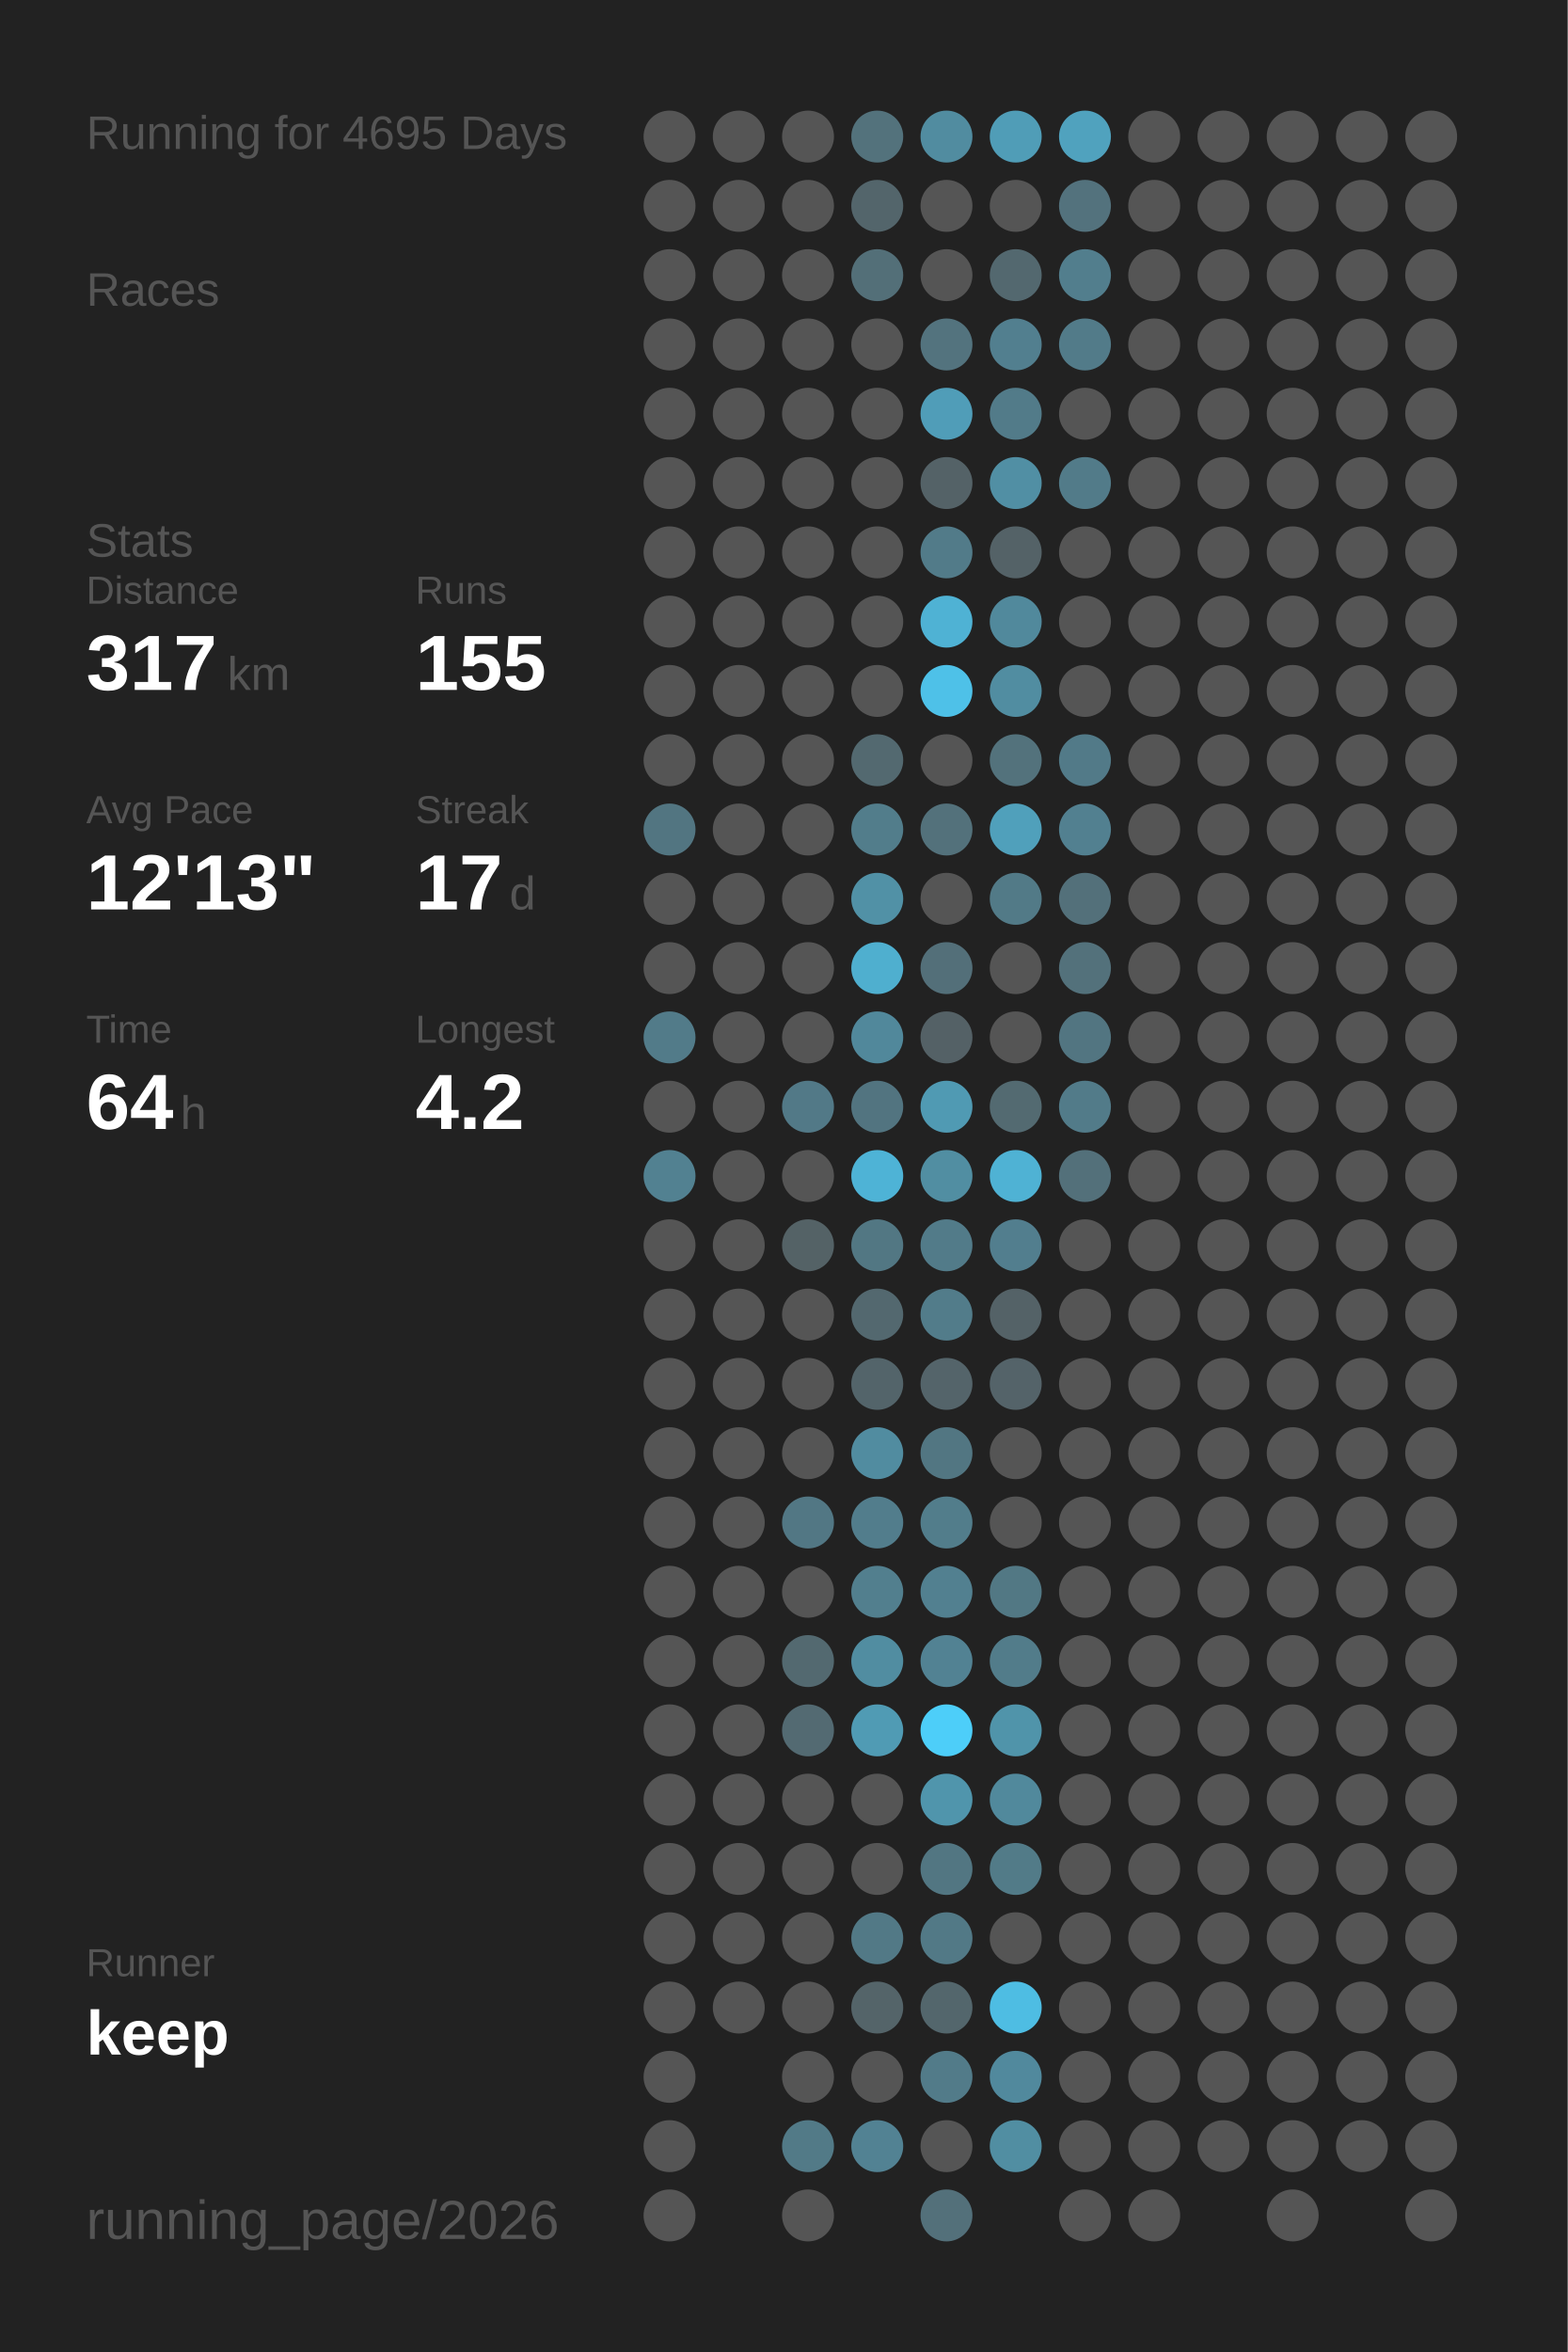
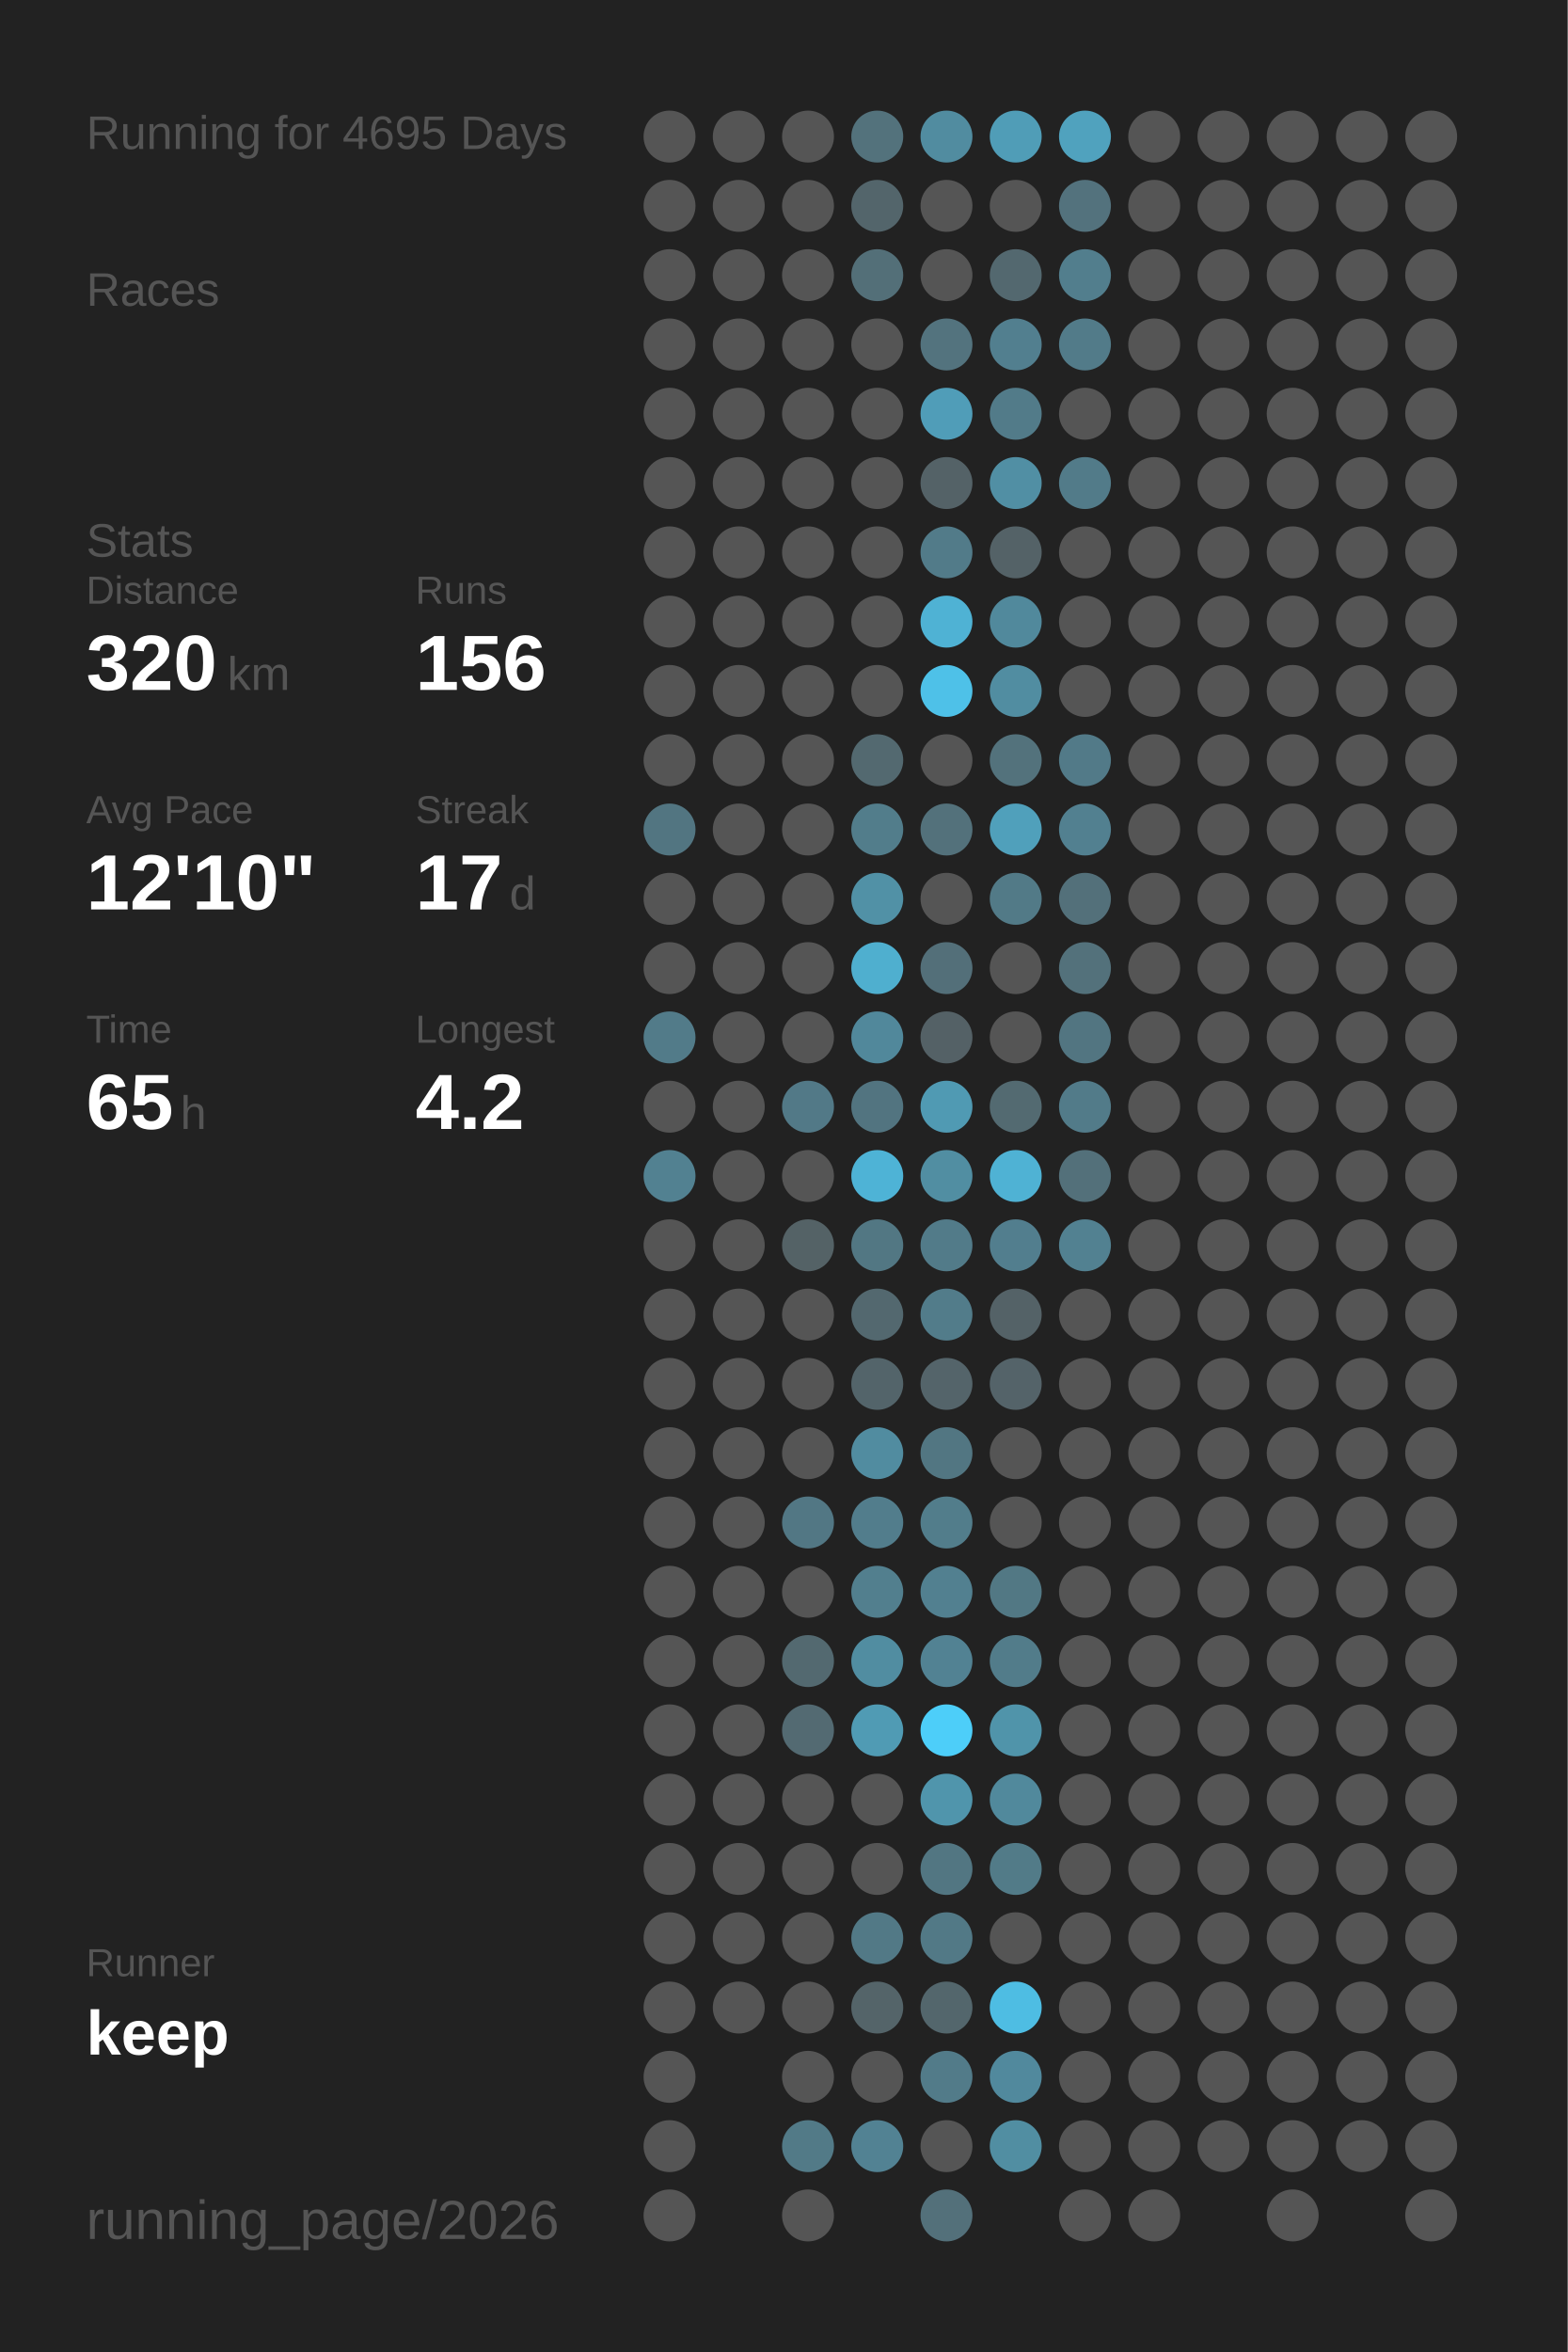
<svg xmlns="http://www.w3.org/2000/svg" baseProfile="full" height="300mm" version="1.1" viewBox="0,0,200,300" width="200mm">
  <defs />
  <rect fill="#222222" height="300" width="200" x="0" y="0" />
  <text fill="#555555" style="font-size:6px; font-family:Arial;" x="11" y="19">Running for 4695 Days</text>
  <text fill="#555555" style="font-size:6px; font-family:Arial;" x="11" y="39">Races</text>
  <text fill="#555555" style="font-size:6px; font-family:Arial;" x="11" y="71">Stats</text>
  <text fill="#555555" style="font-size:5px; font-family:Arial;" x="11" y="77">Distance</text>
-   <text fill="#FFFFFF" style="font-size:10px; font-family:Arial; font-weight:bold;" x="11" y="88">317</text>
+   <text fill="#FFFFFF" style="font-size:10px; font-family:Arial; font-weight:bold;" x="11" y="88">320</text>
  <text fill="#555555" style="font-size:6px; font-family:Arial;" x="29" y="88">km</text>
  <text fill="#555555" style="font-size:5px; font-family:Arial;" x="53" y="77">Runs</text>
-   <text fill="#FFFFFF" style="font-size:10px; font-family:Arial; font-weight:bold;" x="53" y="88">155</text>
+   <text fill="#FFFFFF" style="font-size:10px; font-family:Arial; font-weight:bold;" x="53" y="88">156</text>
  <text fill="#555555" style="font-size:5px; font-family:Arial;" x="11" y="105">Avg Pace</text>
-   <text fill="#FFFFFF" style="font-size:10px; font-family:Arial; font-weight:bold;" x="11" y="116">12'13"</text>
+   <text fill="#FFFFFF" style="font-size:10px; font-family:Arial; font-weight:bold;" x="11" y="116">12'10"</text>
  <text fill="#555555" style="font-size:5px; font-family:Arial;" x="53" y="105">Streak</text>
  <text fill="#FFFFFF" style="font-size:10px; font-family:Arial; font-weight:bold;" x="53" y="116">17</text>
  <text fill="#555555" style="font-size:6px; font-family:Arial;" x="65" y="116">d</text>
  <text fill="#555555" style="font-size:5px; font-family:Arial;" x="11" y="133">Time</text>
-   <text fill="#FFFFFF" style="font-size:10px; font-family:Arial; font-weight:bold;" x="11" y="144">64</text>
+   <text fill="#FFFFFF" style="font-size:10px; font-family:Arial; font-weight:bold;" x="11" y="144">65</text>
  <text fill="#555555" style="font-size:6px; font-family:Arial;" x="23" y="144">h</text>
  <text fill="#555555" style="font-size:5px; font-family:Arial;" x="53" y="133">Longest</text>
  <text fill="#FFFFFF" style="font-size:10px; font-family:Arial; font-weight:bold;" x="53" y="144">4.2</text>
  <text fill="#555555" style="font-size:5px; font-family:Arial;" x="11" y="252.065">Runner</text>
  <text fill="#FFFFFF" style="font-size:8px; font-family:Arial; font-weight:bold;" x="11" y="262.065">keep</text>
  <text fill="#555555" style="font-size:7px; font-family:Arial;" x="11" y="285.581">running_page/2026</text>
  <circle cx="85.417" cy="17.419" fill="#555555" r="3.312" />
  <circle cx="85.417" cy="26.258" fill="#555555" r="3.312" />
  <circle cx="85.417" cy="35.097" fill="#555555" r="3.312" />
  <circle cx="85.417" cy="43.935" fill="#555555" r="3.312" />
  <circle cx="85.417" cy="52.774" fill="#555555" r="3.312" />
  <circle cx="85.417" cy="61.613" fill="#555555" r="3.312" />
  <circle cx="85.417" cy="70.452" fill="#555555" r="3.312" />
  <circle cx="85.417" cy="79.29" fill="#555555" r="3.312" />
  <circle cx="85.417" cy="88.129" fill="#555555" r="3.312" />
  <circle cx="85.417" cy="96.968" fill="#555555" r="3.312" />
  <circle cx="85.417" cy="105.806" fill="#527581" r="3.312" />
  <circle cx="85.417" cy="114.645" fill="#555555" r="3.312" />
  <circle cx="85.417" cy="123.484" fill="#555555" r="3.312" />
  <circle cx="85.417" cy="132.323" fill="#527b89" r="3.312" />
  <circle cx="85.417" cy="141.161" fill="#555555" r="3.312" />
  <circle cx="85.417" cy="150" fill="#528191" r="3.312" />
  <circle cx="85.417" cy="158.839" fill="#555555" r="3.312" />
  <circle cx="85.417" cy="167.677" fill="#555555" r="3.312" />
  <circle cx="85.417" cy="176.516" fill="#555555" r="3.312" />
  <circle cx="85.417" cy="185.355" fill="#555555" r="3.312" />
  <circle cx="85.417" cy="194.194" fill="#555555" r="3.312" />
  <circle cx="85.417" cy="203.032" fill="#555555" r="3.312" />
  <circle cx="85.417" cy="211.871" fill="#555555" r="3.312" />
  <circle cx="85.417" cy="220.71" fill="#555555" r="3.312" />
  <circle cx="85.417" cy="229.548" fill="#555555" r="3.312" />
  <circle cx="85.417" cy="238.387" fill="#555555" r="3.312" />
  <circle cx="85.417" cy="247.226" fill="#555555" r="3.312" />
  <circle cx="85.417" cy="256.065" fill="#555555" r="3.312" />
  <circle cx="85.417" cy="264.903" fill="#555555" r="3.312" />
  <circle cx="85.417" cy="273.742" fill="#555555" r="3.312" />
  <circle cx="85.417" cy="282.581" fill="#555555" r="3.312" />
  <circle cx="94.25" cy="17.419" fill="#555555" r="3.312" />
  <circle cx="94.25" cy="26.258" fill="#555555" r="3.312" />
  <circle cx="94.25" cy="35.097" fill="#555555" r="3.312" />
  <circle cx="94.25" cy="43.935" fill="#555555" r="3.312" />
  <circle cx="94.25" cy="52.774" fill="#555555" r="3.312" />
  <circle cx="94.25" cy="61.613" fill="#555555" r="3.312" />
  <circle cx="94.25" cy="70.452" fill="#555555" r="3.312" />
  <circle cx="94.25" cy="79.29" fill="#555555" r="3.312" />
  <circle cx="94.25" cy="88.129" fill="#555555" r="3.312" />
  <circle cx="94.25" cy="96.968" fill="#555555" r="3.312" />
  <circle cx="94.25" cy="105.806" fill="#555555" r="3.312" />
  <circle cx="94.25" cy="114.645" fill="#555555" r="3.312" />
  <circle cx="94.25" cy="123.484" fill="#555555" r="3.312" />
  <circle cx="94.25" cy="132.323" fill="#555555" r="3.312" />
  <circle cx="94.25" cy="141.161" fill="#555555" r="3.312" />
  <circle cx="94.25" cy="150" fill="#555555" r="3.312" />
  <circle cx="94.25" cy="158.839" fill="#555555" r="3.312" />
  <circle cx="94.25" cy="167.677" fill="#555555" r="3.312" />
  <circle cx="94.25" cy="176.516" fill="#555555" r="3.312" />
  <circle cx="94.25" cy="185.355" fill="#555555" r="3.312" />
  <circle cx="94.25" cy="194.194" fill="#555555" r="3.312" />
  <circle cx="94.25" cy="203.032" fill="#555555" r="3.312" />
  <circle cx="94.25" cy="211.871" fill="#555555" r="3.312" />
  <circle cx="94.25" cy="220.71" fill="#555555" r="3.312" />
  <circle cx="94.25" cy="229.548" fill="#555555" r="3.312" />
  <circle cx="94.25" cy="238.387" fill="#555555" r="3.312" />
  <circle cx="94.25" cy="247.226" fill="#555555" r="3.312" />
  <circle cx="94.25" cy="256.065" fill="#555555" r="3.312" />
  <circle cx="103.083" cy="17.419" fill="#555555" r="3.312" />
  <circle cx="103.083" cy="26.258" fill="#555555" r="3.312" />
  <circle cx="103.083" cy="35.097" fill="#555555" r="3.312" />
  <circle cx="103.083" cy="43.935" fill="#555555" r="3.312" />
  <circle cx="103.083" cy="52.774" fill="#555555" r="3.312" />
  <circle cx="103.083" cy="61.613" fill="#555555" r="3.312" />
  <circle cx="103.083" cy="70.452" fill="#555555" r="3.312" />
  <circle cx="103.083" cy="79.29" fill="#555555" r="3.312" />
  <circle cx="103.083" cy="88.129" fill="#555555" r="3.312" />
  <circle cx="103.083" cy="96.968" fill="#555555" r="3.312" />
  <circle cx="103.083" cy="105.806" fill="#555555" r="3.312" />
  <circle cx="103.083" cy="114.645" fill="#555555" r="3.312" />
  <circle cx="103.083" cy="123.484" fill="#555555" r="3.312" />
  <circle cx="103.083" cy="132.323" fill="#555555" r="3.312" />
  <circle cx="103.083" cy="141.161" fill="#527987" r="3.312" />
  <circle cx="103.083" cy="150" fill="#555555" r="3.312" />
  <circle cx="103.083" cy="158.839" fill="#546266" r="3.312" />
  <circle cx="103.083" cy="167.677" fill="#555555" r="3.312" />
  <circle cx="103.083" cy="176.516" fill="#555555" r="3.312" />
  <circle cx="103.083" cy="185.355" fill="#555555" r="3.312" />
  <circle cx="103.083" cy="194.194" fill="#527784" r="3.312" />
  <circle cx="103.083" cy="203.032" fill="#555555" r="3.312" />
  <circle cx="103.083" cy="211.871" fill="#536970" r="3.312" />
  <circle cx="103.083" cy="220.71" fill="#536a72" r="3.312" />
  <circle cx="103.083" cy="229.548" fill="#555555" r="3.312" />
  <circle cx="103.083" cy="238.387" fill="#555555" r="3.312" />
  <circle cx="103.083" cy="247.226" fill="#555555" r="3.312" />
  <circle cx="103.083" cy="256.065" fill="#555555" r="3.312" />
  <circle cx="103.083" cy="264.903" fill="#555555" r="3.312" />
  <circle cx="103.083" cy="273.742" fill="#527a87" r="3.312" />
  <circle cx="103.083" cy="282.581" fill="#555555" r="3.312" />
  <circle cx="111.917" cy="17.419" fill="#53727c" r="3.312" />
  <circle cx="111.917" cy="26.258" fill="#53656b" r="3.312" />
  <circle cx="111.917" cy="35.097" fill="#536f78" r="3.312" />
  <circle cx="111.917" cy="43.935" fill="#555555" r="3.312" />
  <circle cx="111.917" cy="52.774" fill="#555555" r="3.312" />
  <circle cx="111.917" cy="61.613" fill="#555555" r="3.312" />
  <circle cx="111.917" cy="70.452" fill="#555555" r="3.312" />
  <circle cx="111.917" cy="79.29" fill="#555555" r="3.312" />
  <circle cx="111.917" cy="88.129" fill="#555555" r="3.312" />
  <circle cx="111.917" cy="96.968" fill="#536970" r="3.312" />
  <circle cx="111.917" cy="105.806" fill="#527d8b" r="3.312" />
  <circle cx="111.917" cy="114.645" fill="#5191a6" r="3.312" />
  <circle cx="111.917" cy="123.484" fill="#4fafcf" r="3.312" />
  <circle cx="111.917" cy="132.323" fill="#51889b" r="3.312" />
  <circle cx="111.917" cy="141.161" fill="#527480" r="3.312" />
  <circle cx="111.917" cy="150" fill="#4eb3d6" r="3.312" />
  <circle cx="111.917" cy="158.839" fill="#527783" r="3.312" />
  <circle cx="111.917" cy="167.677" fill="#53686f" r="3.312" />
  <circle cx="111.917" cy="176.516" fill="#53646a" r="3.312" />
  <circle cx="111.917" cy="185.355" fill="#518ca0" r="3.312" />
  <circle cx="111.917" cy="194.194" fill="#527d8c" r="3.312" />
  <circle cx="111.917" cy="203.032" fill="#527f8e" r="3.312" />
  <circle cx="111.917" cy="211.871" fill="#518da1" r="3.312" />
  <circle cx="111.917" cy="220.71" fill="#509bb4" r="3.312" />
  <circle cx="111.917" cy="229.548" fill="#555555" r="3.312" />
  <circle cx="111.917" cy="238.387" fill="#555555" r="3.312" />
  <circle cx="111.917" cy="247.226" fill="#527986" r="3.312" />
  <circle cx="111.917" cy="256.065" fill="#546469" r="3.312" />
  <circle cx="111.917" cy="264.903" fill="#555555" r="3.312" />
  <circle cx="111.917" cy="273.742" fill="#528293" r="3.312" />
  <circle cx="120.75" cy="17.419" fill="#518ca0" r="3.312" />
  <circle cx="120.75" cy="26.258" fill="#555555" r="3.312" />
  <circle cx="120.75" cy="35.097" fill="#555555" r="3.312" />
  <circle cx="120.75" cy="43.935" fill="#53737e" r="3.312" />
  <circle cx="120.75" cy="52.774" fill="#509db8" r="3.312" />
  <circle cx="120.75" cy="61.613" fill="#546267" r="3.312" />
  <circle cx="120.75" cy="70.452" fill="#527b89" r="3.312" />
  <circle cx="120.75" cy="79.29" fill="#4fb2d4" r="3.312" />
  <circle cx="120.75" cy="88.129" fill="#4ec1e8" r="3.312" />
  <circle cx="120.75" cy="96.968" fill="#555555" r="3.312" />
  <circle cx="120.75" cy="105.806" fill="#53717b" r="3.312" />
  <circle cx="120.75" cy="114.645" fill="#555555" r="3.312" />
  <circle cx="120.75" cy="123.484" fill="#536f79" r="3.312" />
  <circle cx="120.75" cy="132.323" fill="#546166" r="3.312" />
  <circle cx="120.75" cy="141.161" fill="#509ab3" r="3.312" />
  <circle cx="120.75" cy="150" fill="#518ea2" r="3.312" />
  <circle cx="120.75" cy="158.839" fill="#527b89" r="3.312" />
  <circle cx="120.75" cy="167.677" fill="#527c8a" r="3.312" />
  <circle cx="120.75" cy="176.516" fill="#54646a" r="3.312" />
  <circle cx="120.75" cy="185.355" fill="#527682" r="3.312" />
  <circle cx="120.75" cy="194.194" fill="#527d8b" r="3.312" />
  <circle cx="120.75" cy="203.032" fill="#528090" r="3.312" />
  <circle cx="120.75" cy="211.871" fill="#528293" r="3.312" />
  <circle cx="120.75" cy="220.71" fill="#4dcef9" r="3.312" />
  <circle cx="120.75" cy="229.548" fill="#5095ac" r="3.312" />
  <circle cx="120.75" cy="238.387" fill="#527682" r="3.312" />
  <circle cx="120.75" cy="247.226" fill="#527986" r="3.312" />
  <circle cx="120.75" cy="256.065" fill="#53666c" r="3.312" />
  <circle cx="120.75" cy="264.903" fill="#527b89" r="3.312" />
  <circle cx="120.75" cy="273.742" fill="#555555" r="3.312" />
  <circle cx="120.75" cy="282.581" fill="#53707a" r="3.312" />
  <circle cx="129.583" cy="17.419" fill="#509db7" r="3.312" />
  <circle cx="129.583" cy="26.258" fill="#555555" r="3.312" />
  <circle cx="129.583" cy="35.097" fill="#53686f" r="3.312" />
  <circle cx="129.583" cy="43.935" fill="#527f8f" r="3.312" />
  <circle cx="129.583" cy="52.774" fill="#527b89" r="3.312" />
  <circle cx="129.583" cy="61.613" fill="#518fa4" r="3.312" />
  <circle cx="129.583" cy="70.452" fill="#546267" r="3.312" />
  <circle cx="129.583" cy="79.29" fill="#51899c" r="3.312" />
  <circle cx="129.583" cy="88.129" fill="#518da1" r="3.312" />
  <circle cx="129.583" cy="96.968" fill="#53727c" r="3.312" />
  <circle cx="129.583" cy="105.806" fill="#50a0bb" r="3.312" />
  <circle cx="129.583" cy="114.645" fill="#527a87" r="3.312" />
  <circle cx="129.583" cy="123.484" fill="#555555" r="3.312" />
  <circle cx="129.583" cy="132.323" fill="#555555" r="3.312" />
  <circle cx="129.583" cy="141.161" fill="#536a71" r="3.312" />
  <circle cx="129.583" cy="150" fill="#4fb2d4" r="3.312" />
  <circle cx="129.583" cy="158.839" fill="#527e8e" r="3.312" />
  <circle cx="129.583" cy="167.677" fill="#546267" r="3.312" />
  <circle cx="129.583" cy="176.516" fill="#546369" r="3.312" />
  <circle cx="129.583" cy="185.355" fill="#555555" r="3.312" />
  <circle cx="129.583" cy="194.194" fill="#555555" r="3.312" />
  <circle cx="129.583" cy="203.032" fill="#527884" r="3.312" />
  <circle cx="129.583" cy="211.871" fill="#527c8a" r="3.312" />
  <circle cx="129.583" cy="220.71" fill="#5094aa" r="3.312" />
  <circle cx="129.583" cy="229.548" fill="#51899c" r="3.312" />
  <circle cx="129.583" cy="238.387" fill="#527b88" r="3.312" />
  <circle cx="129.583" cy="247.226" fill="#555555" r="3.312" />
  <circle cx="129.583" cy="256.065" fill="#4ebde3" r="3.312" />
  <circle cx="129.583" cy="264.903" fill="#51899d" r="3.312" />
  <circle cx="129.583" cy="273.742" fill="#518ea2" r="3.312" />
  <circle cx="138.417" cy="17.419" fill="#50a2be" r="3.312" />
  <circle cx="138.417" cy="26.258" fill="#53727d" r="3.312" />
  <circle cx="138.417" cy="35.097" fill="#527e8d" r="3.312" />
  <circle cx="138.417" cy="43.935" fill="#527b89" r="3.312" />
  <circle cx="138.417" cy="52.774" fill="#555555" r="3.312" />
  <circle cx="138.417" cy="61.613" fill="#527b89" r="3.312" />
  <circle cx="138.417" cy="70.452" fill="#555555" r="3.312" />
  <circle cx="138.417" cy="79.29" fill="#555555" r="3.312" />
  <circle cx="138.417" cy="88.129" fill="#555555" r="3.312" />
  <circle cx="138.417" cy="96.968" fill="#527a88" r="3.312" />
  <circle cx="138.417" cy="105.806" fill="#528090" r="3.312" />
  <circle cx="138.417" cy="114.645" fill="#53707a" r="3.312" />
  <circle cx="138.417" cy="123.484" fill="#53717b" r="3.312" />
  <circle cx="138.417" cy="132.323" fill="#527581" r="3.312" />
  <circle cx="138.417" cy="141.161" fill="#527b89" r="3.312" />
  <circle cx="138.417" cy="150" fill="#53707a" r="3.312" />
-   <circle cx="138.417" cy="158.839" fill="#555555" r="3.312" />
+   <circle cx="138.417" cy="158.839" fill="#528191" r="3.312" />
  <circle cx="138.417" cy="167.677" fill="#555555" r="3.312" />
  <circle cx="138.417" cy="176.516" fill="#555555" r="3.312" />
  <circle cx="138.417" cy="185.355" fill="#555555" r="3.312" />
  <circle cx="138.417" cy="194.194" fill="#555555" r="3.312" />
  <circle cx="138.417" cy="203.032" fill="#555555" r="3.312" />
  <circle cx="138.417" cy="211.871" fill="#555555" r="3.312" />
  <circle cx="138.417" cy="220.71" fill="#555555" r="3.312" />
  <circle cx="138.417" cy="229.548" fill="#555555" r="3.312" />
  <circle cx="138.417" cy="238.387" fill="#555555" r="3.312" />
  <circle cx="138.417" cy="247.226" fill="#555555" r="3.312" />
  <circle cx="138.417" cy="256.065" fill="#555555" r="3.312" />
  <circle cx="138.417" cy="264.903" fill="#555555" r="3.312" />
  <circle cx="138.417" cy="273.742" fill="#555555" r="3.312" />
  <circle cx="138.417" cy="282.581" fill="#555555" r="3.312" />
  <circle cx="147.25" cy="17.419" fill="#555555" r="3.312" />
  <circle cx="147.25" cy="26.258" fill="#555555" r="3.312" />
  <circle cx="147.25" cy="35.097" fill="#555555" r="3.312" />
  <circle cx="147.25" cy="43.935" fill="#555555" r="3.312" />
  <circle cx="147.25" cy="52.774" fill="#555555" r="3.312" />
  <circle cx="147.25" cy="61.613" fill="#555555" r="3.312" />
  <circle cx="147.25" cy="70.452" fill="#555555" r="3.312" />
  <circle cx="147.25" cy="79.29" fill="#555555" r="3.312" />
  <circle cx="147.25" cy="88.129" fill="#555555" r="3.312" />
  <circle cx="147.25" cy="96.968" fill="#555555" r="3.312" />
  <circle cx="147.25" cy="105.806" fill="#555555" r="3.312" />
  <circle cx="147.25" cy="114.645" fill="#555555" r="3.312" />
  <circle cx="147.25" cy="123.484" fill="#555555" r="3.312" />
  <circle cx="147.25" cy="132.323" fill="#555555" r="3.312" />
  <circle cx="147.25" cy="141.161" fill="#555555" r="3.312" />
  <circle cx="147.25" cy="150" fill="#555555" r="3.312" />
  <circle cx="147.25" cy="158.839" fill="#555555" r="3.312" />
  <circle cx="147.25" cy="167.677" fill="#555555" r="3.312" />
  <circle cx="147.25" cy="176.516" fill="#555555" r="3.312" />
  <circle cx="147.25" cy="185.355" fill="#555555" r="3.312" />
  <circle cx="147.25" cy="194.194" fill="#555555" r="3.312" />
  <circle cx="147.25" cy="203.032" fill="#555555" r="3.312" />
  <circle cx="147.25" cy="211.871" fill="#555555" r="3.312" />
  <circle cx="147.25" cy="220.71" fill="#555555" r="3.312" />
  <circle cx="147.25" cy="229.548" fill="#555555" r="3.312" />
  <circle cx="147.25" cy="238.387" fill="#555555" r="3.312" />
  <circle cx="147.25" cy="247.226" fill="#555555" r="3.312" />
  <circle cx="147.25" cy="256.065" fill="#555555" r="3.312" />
  <circle cx="147.25" cy="264.903" fill="#555555" r="3.312" />
  <circle cx="147.25" cy="273.742" fill="#555555" r="3.312" />
  <circle cx="147.25" cy="282.581" fill="#555555" r="3.312" />
  <circle cx="156.083" cy="17.419" fill="#555555" r="3.312" />
  <circle cx="156.083" cy="26.258" fill="#555555" r="3.312" />
  <circle cx="156.083" cy="35.097" fill="#555555" r="3.312" />
  <circle cx="156.083" cy="43.935" fill="#555555" r="3.312" />
  <circle cx="156.083" cy="52.774" fill="#555555" r="3.312" />
  <circle cx="156.083" cy="61.613" fill="#555555" r="3.312" />
  <circle cx="156.083" cy="70.452" fill="#555555" r="3.312" />
  <circle cx="156.083" cy="79.29" fill="#555555" r="3.312" />
  <circle cx="156.083" cy="88.129" fill="#555555" r="3.312" />
  <circle cx="156.083" cy="96.968" fill="#555555" r="3.312" />
  <circle cx="156.083" cy="105.806" fill="#555555" r="3.312" />
  <circle cx="156.083" cy="114.645" fill="#555555" r="3.312" />
  <circle cx="156.083" cy="123.484" fill="#555555" r="3.312" />
  <circle cx="156.083" cy="132.323" fill="#555555" r="3.312" />
  <circle cx="156.083" cy="141.161" fill="#555555" r="3.312" />
  <circle cx="156.083" cy="150" fill="#555555" r="3.312" />
  <circle cx="156.083" cy="158.839" fill="#555555" r="3.312" />
  <circle cx="156.083" cy="167.677" fill="#555555" r="3.312" />
  <circle cx="156.083" cy="176.516" fill="#555555" r="3.312" />
  <circle cx="156.083" cy="185.355" fill="#555555" r="3.312" />
  <circle cx="156.083" cy="194.194" fill="#555555" r="3.312" />
  <circle cx="156.083" cy="203.032" fill="#555555" r="3.312" />
  <circle cx="156.083" cy="211.871" fill="#555555" r="3.312" />
  <circle cx="156.083" cy="220.71" fill="#555555" r="3.312" />
  <circle cx="156.083" cy="229.548" fill="#555555" r="3.312" />
  <circle cx="156.083" cy="238.387" fill="#555555" r="3.312" />
  <circle cx="156.083" cy="247.226" fill="#555555" r="3.312" />
  <circle cx="156.083" cy="256.065" fill="#555555" r="3.312" />
  <circle cx="156.083" cy="264.903" fill="#555555" r="3.312" />
  <circle cx="156.083" cy="273.742" fill="#555555" r="3.312" />
  <circle cx="164.917" cy="17.419" fill="#555555" r="3.312" />
  <circle cx="164.917" cy="26.258" fill="#555555" r="3.312" />
  <circle cx="164.917" cy="35.097" fill="#555555" r="3.312" />
  <circle cx="164.917" cy="43.935" fill="#555555" r="3.312" />
  <circle cx="164.917" cy="52.774" fill="#555555" r="3.312" />
  <circle cx="164.917" cy="61.613" fill="#555555" r="3.312" />
  <circle cx="164.917" cy="70.452" fill="#555555" r="3.312" />
  <circle cx="164.917" cy="79.29" fill="#555555" r="3.312" />
  <circle cx="164.917" cy="88.129" fill="#555555" r="3.312" />
  <circle cx="164.917" cy="96.968" fill="#555555" r="3.312" />
  <circle cx="164.917" cy="105.806" fill="#555555" r="3.312" />
  <circle cx="164.917" cy="114.645" fill="#555555" r="3.312" />
  <circle cx="164.917" cy="123.484" fill="#555555" r="3.312" />
  <circle cx="164.917" cy="132.323" fill="#555555" r="3.312" />
  <circle cx="164.917" cy="141.161" fill="#555555" r="3.312" />
  <circle cx="164.917" cy="150" fill="#555555" r="3.312" />
  <circle cx="164.917" cy="158.839" fill="#555555" r="3.312" />
  <circle cx="164.917" cy="167.677" fill="#555555" r="3.312" />
  <circle cx="164.917" cy="176.516" fill="#555555" r="3.312" />
  <circle cx="164.917" cy="185.355" fill="#555555" r="3.312" />
  <circle cx="164.917" cy="194.194" fill="#555555" r="3.312" />
  <circle cx="164.917" cy="203.032" fill="#555555" r="3.312" />
  <circle cx="164.917" cy="211.871" fill="#555555" r="3.312" />
  <circle cx="164.917" cy="220.71" fill="#555555" r="3.312" />
  <circle cx="164.917" cy="229.548" fill="#555555" r="3.312" />
  <circle cx="164.917" cy="238.387" fill="#555555" r="3.312" />
  <circle cx="164.917" cy="247.226" fill="#555555" r="3.312" />
  <circle cx="164.917" cy="256.065" fill="#555555" r="3.312" />
  <circle cx="164.917" cy="264.903" fill="#555555" r="3.312" />
  <circle cx="164.917" cy="273.742" fill="#555555" r="3.312" />
  <circle cx="164.917" cy="282.581" fill="#555555" r="3.312" />
  <circle cx="173.75" cy="17.419" fill="#555555" r="3.312" />
  <circle cx="173.75" cy="26.258" fill="#555555" r="3.312" />
  <circle cx="173.75" cy="35.097" fill="#555555" r="3.312" />
  <circle cx="173.75" cy="43.935" fill="#555555" r="3.312" />
  <circle cx="173.75" cy="52.774" fill="#555555" r="3.312" />
  <circle cx="173.75" cy="61.613" fill="#555555" r="3.312" />
  <circle cx="173.75" cy="70.452" fill="#555555" r="3.312" />
  <circle cx="173.75" cy="79.29" fill="#555555" r="3.312" />
  <circle cx="173.75" cy="88.129" fill="#555555" r="3.312" />
  <circle cx="173.75" cy="96.968" fill="#555555" r="3.312" />
  <circle cx="173.75" cy="105.806" fill="#555555" r="3.312" />
  <circle cx="173.75" cy="114.645" fill="#555555" r="3.312" />
  <circle cx="173.75" cy="123.484" fill="#555555" r="3.312" />
  <circle cx="173.75" cy="132.323" fill="#555555" r="3.312" />
  <circle cx="173.75" cy="141.161" fill="#555555" r="3.312" />
  <circle cx="173.75" cy="150" fill="#555555" r="3.312" />
  <circle cx="173.75" cy="158.839" fill="#555555" r="3.312" />
  <circle cx="173.75" cy="167.677" fill="#555555" r="3.312" />
  <circle cx="173.75" cy="176.516" fill="#555555" r="3.312" />
  <circle cx="173.75" cy="185.355" fill="#555555" r="3.312" />
  <circle cx="173.75" cy="194.194" fill="#555555" r="3.312" />
  <circle cx="173.75" cy="203.032" fill="#555555" r="3.312" />
  <circle cx="173.75" cy="211.871" fill="#555555" r="3.312" />
  <circle cx="173.75" cy="220.71" fill="#555555" r="3.312" />
  <circle cx="173.75" cy="229.548" fill="#555555" r="3.312" />
  <circle cx="173.75" cy="238.387" fill="#555555" r="3.312" />
  <circle cx="173.75" cy="247.226" fill="#555555" r="3.312" />
  <circle cx="173.75" cy="256.065" fill="#555555" r="3.312" />
  <circle cx="173.75" cy="264.903" fill="#555555" r="3.312" />
  <circle cx="173.75" cy="273.742" fill="#555555" r="3.312" />
  <circle cx="182.583" cy="17.419" fill="#555555" r="3.312" />
  <circle cx="182.583" cy="26.258" fill="#555555" r="3.312" />
  <circle cx="182.583" cy="35.097" fill="#555555" r="3.312" />
  <circle cx="182.583" cy="43.935" fill="#555555" r="3.312" />
  <circle cx="182.583" cy="52.774" fill="#555555" r="3.312" />
  <circle cx="182.583" cy="61.613" fill="#555555" r="3.312" />
  <circle cx="182.583" cy="70.452" fill="#555555" r="3.312" />
  <circle cx="182.583" cy="79.29" fill="#555555" r="3.312" />
  <circle cx="182.583" cy="88.129" fill="#555555" r="3.312" />
  <circle cx="182.583" cy="96.968" fill="#555555" r="3.312" />
  <circle cx="182.583" cy="105.806" fill="#555555" r="3.312" />
  <circle cx="182.583" cy="114.645" fill="#555555" r="3.312" />
  <circle cx="182.583" cy="123.484" fill="#555555" r="3.312" />
  <circle cx="182.583" cy="132.323" fill="#555555" r="3.312" />
  <circle cx="182.583" cy="141.161" fill="#555555" r="3.312" />
  <circle cx="182.583" cy="150" fill="#555555" r="3.312" />
  <circle cx="182.583" cy="158.839" fill="#555555" r="3.312" />
  <circle cx="182.583" cy="167.677" fill="#555555" r="3.312" />
  <circle cx="182.583" cy="176.516" fill="#555555" r="3.312" />
  <circle cx="182.583" cy="185.355" fill="#555555" r="3.312" />
  <circle cx="182.583" cy="194.194" fill="#555555" r="3.312" />
  <circle cx="182.583" cy="203.032" fill="#555555" r="3.312" />
  <circle cx="182.583" cy="211.871" fill="#555555" r="3.312" />
  <circle cx="182.583" cy="220.71" fill="#555555" r="3.312" />
  <circle cx="182.583" cy="229.548" fill="#555555" r="3.312" />
  <circle cx="182.583" cy="238.387" fill="#555555" r="3.312" />
  <circle cx="182.583" cy="247.226" fill="#555555" r="3.312" />
  <circle cx="182.583" cy="256.065" fill="#555555" r="3.312" />
  <circle cx="182.583" cy="264.903" fill="#555555" r="3.312" />
  <circle cx="182.583" cy="273.742" fill="#555555" r="3.312" />
  <circle cx="182.583" cy="282.581" fill="#555555" r="3.312" />
</svg>
